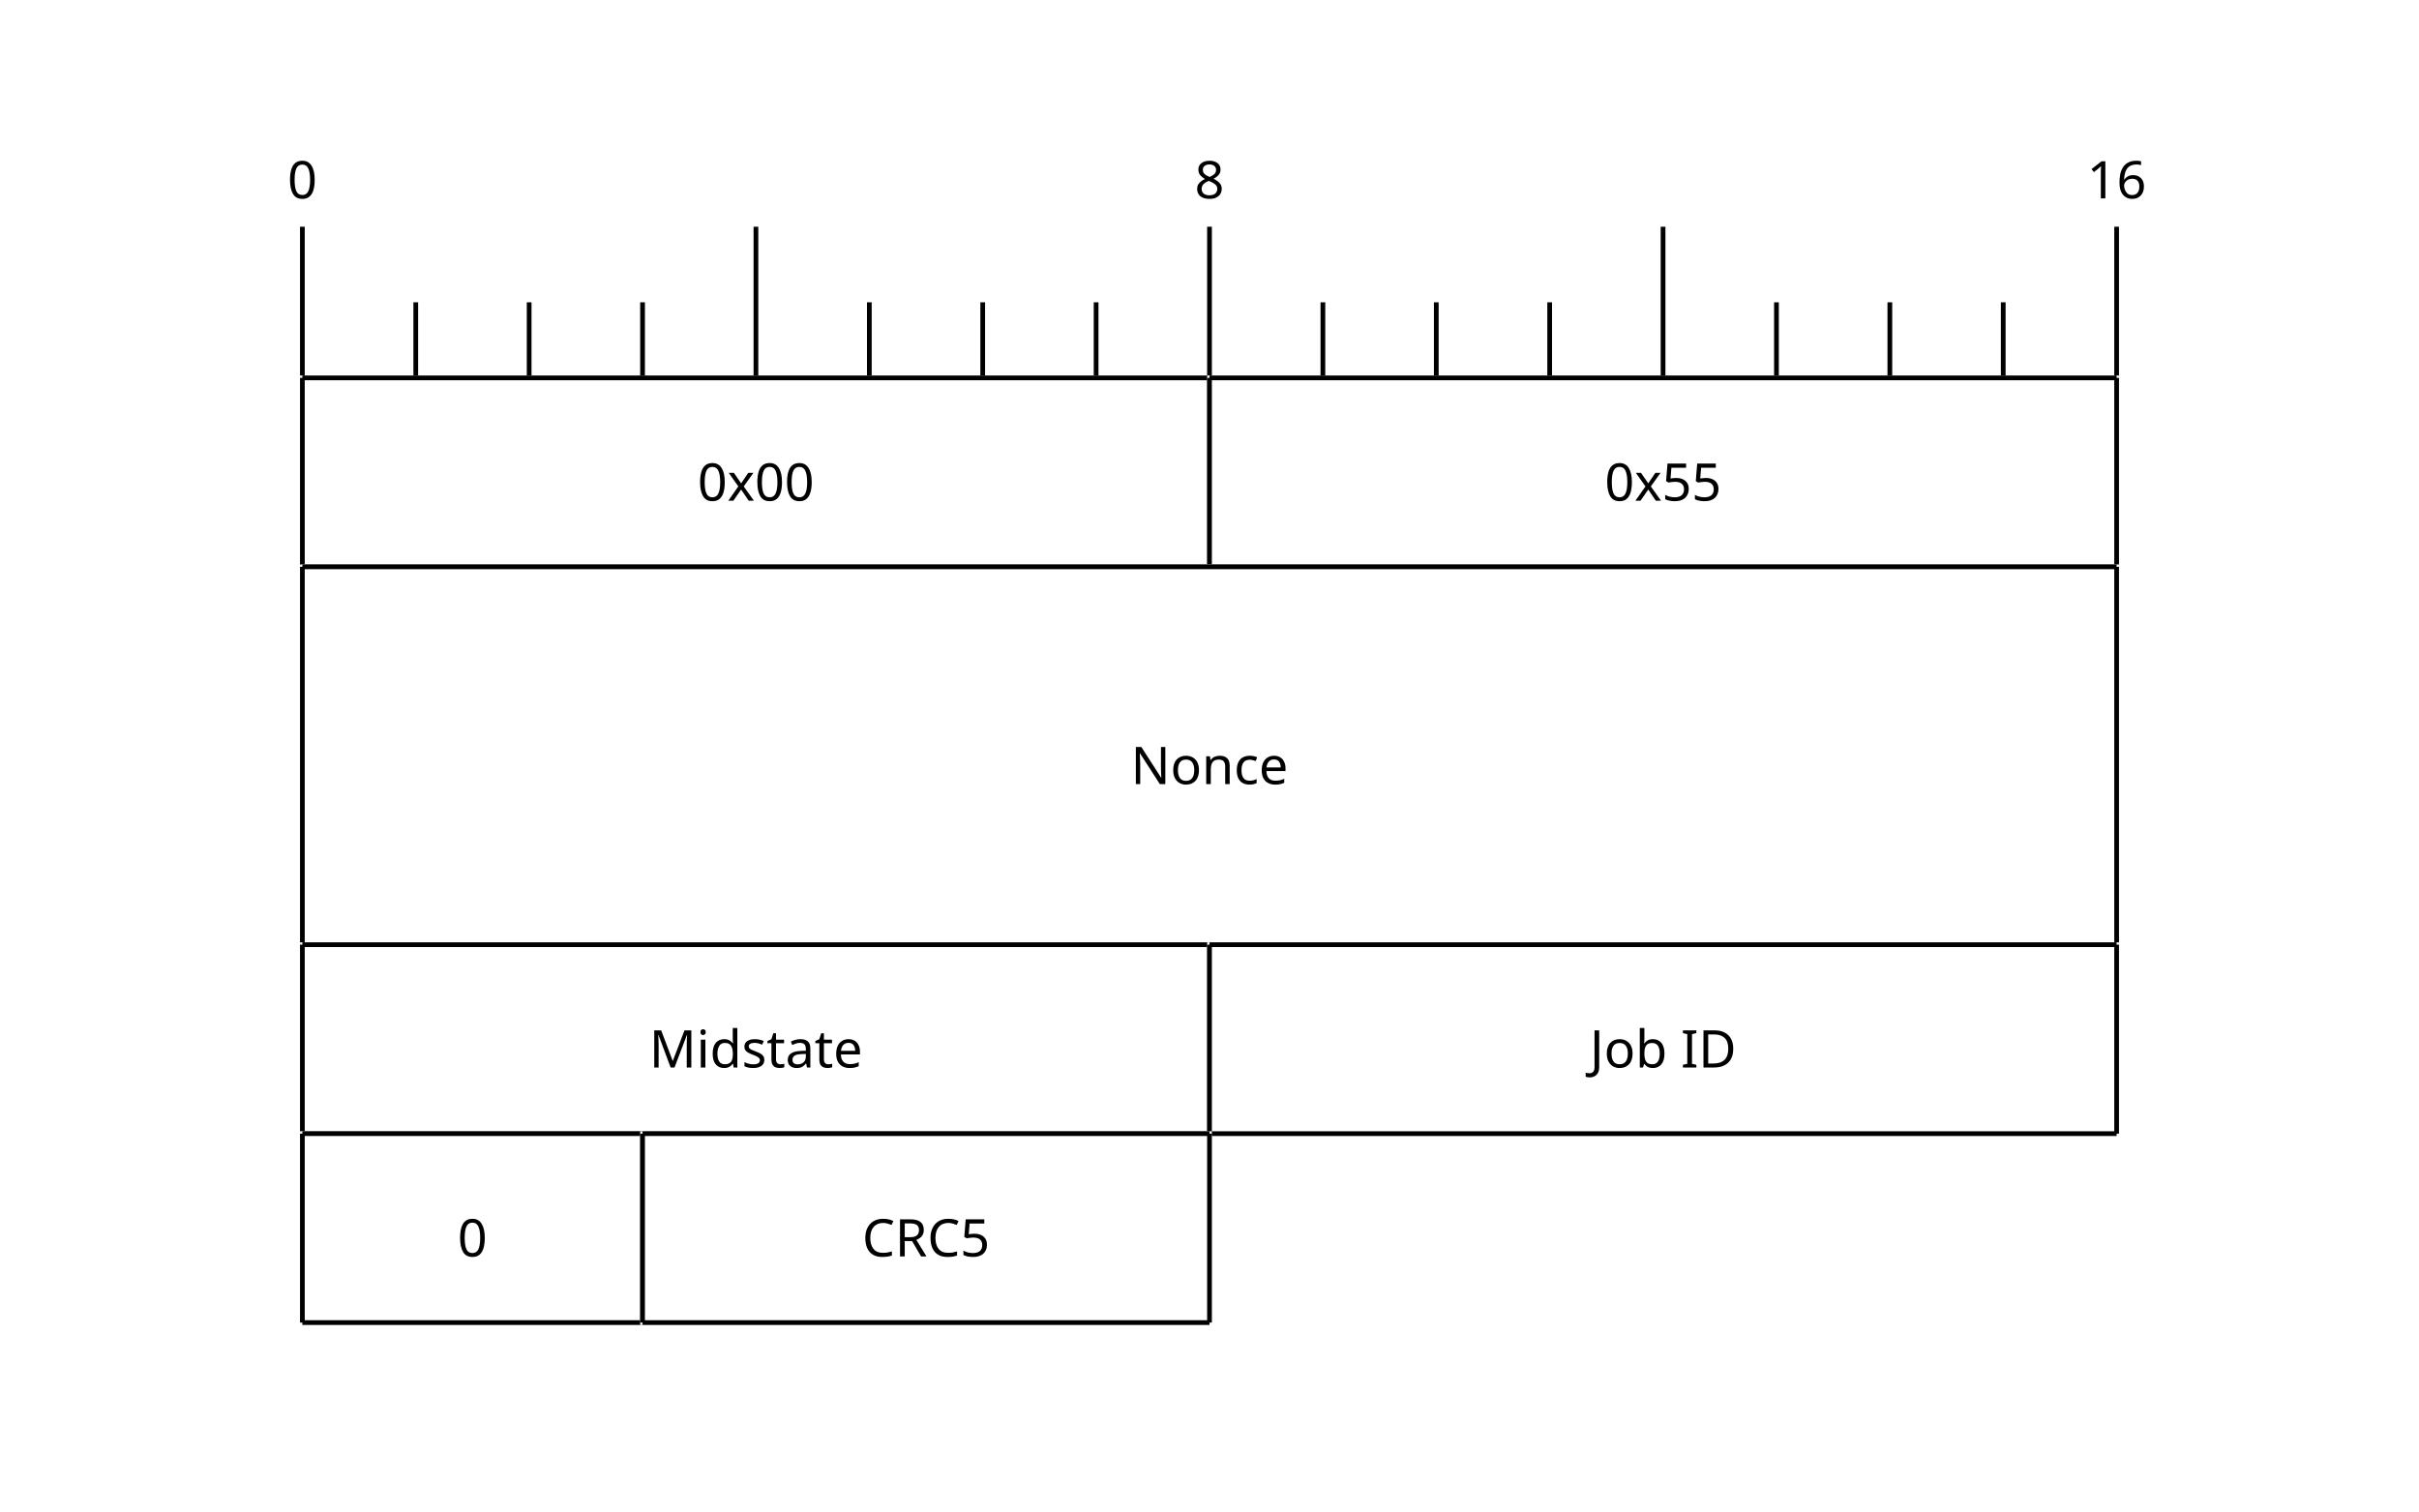
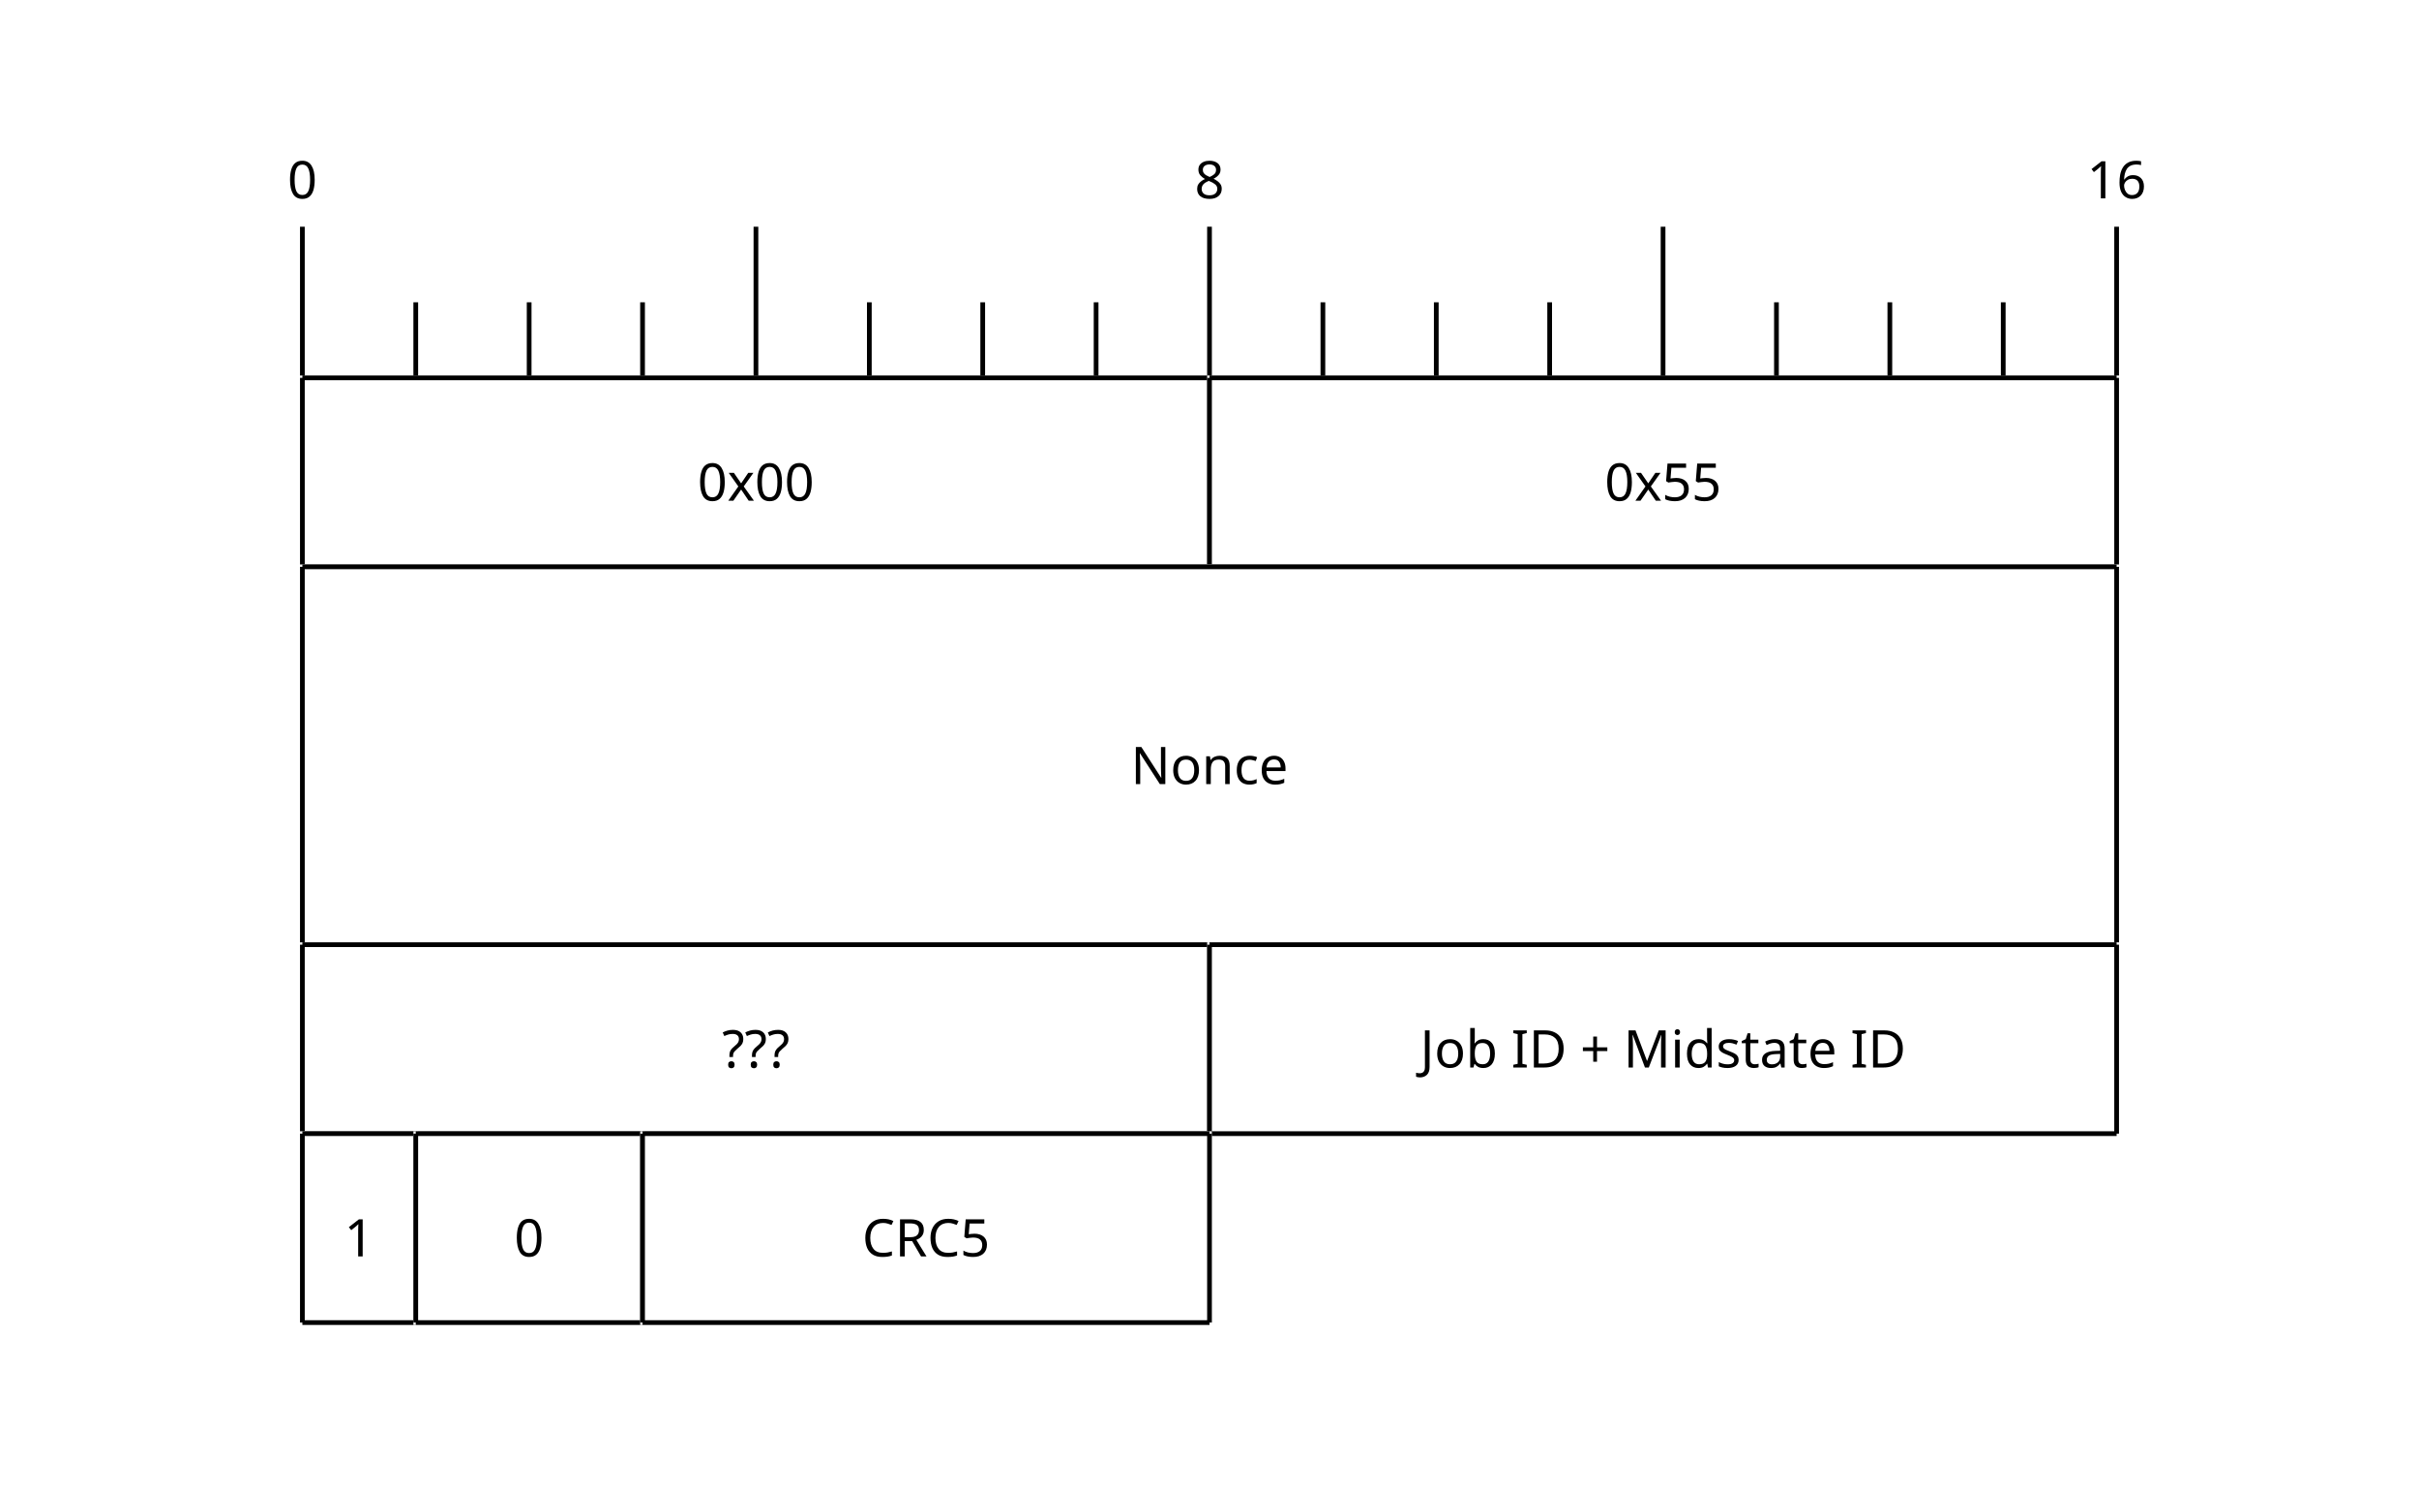
<svg xmlns="http://www.w3.org/2000/svg" viewBox="0 0 512 320">
  <defs id="defs_block">
    <filter height="1.504" id="filter_blur" width="1.157" x="-0.079" y="-0.252">
      <feGaussianBlur id="feGaussianBlur3780" stdDeviation="4.2" />
    </filter>
  </defs>
  <path d="M 64 48 L 64 80" fill="none" stroke="rgb(0,0,0)" />
  <text fill="rgb(0,0,0)" font-family="sans-serif" font-size="11" font-style="normal" font-weight="normal" text-anchor="middle" textLength="7" x="64" y="42">0</text>
  <path d="M 88 64 L 88 80" fill="none" stroke="rgb(0,0,0)" />
  <path d="M 112 64 L 112 80" fill="none" stroke="rgb(0,0,0)" />
  <path d="M 136 64 L 136 80" fill="none" stroke="rgb(0,0,0)" />
  <path d="M 160 48 L 160 80" fill="none" stroke="rgb(0,0,0)" />
  <path d="M 184 64 L 184 80" fill="none" stroke="rgb(0,0,0)" />
  <path d="M 208 64 L 208 80" fill="none" stroke="rgb(0,0,0)" />
  <path d="M 232 64 L 232 80" fill="none" stroke="rgb(0,0,0)" />
  <path d="M 256 48 L 256 80" fill="none" stroke="rgb(0,0,0)" />
  <text fill="rgb(0,0,0)" font-family="sans-serif" font-size="11" font-style="normal" font-weight="normal" text-anchor="middle" textLength="7" x="256" y="42">8</text>
  <path d="M 280 64 L 280 80" fill="none" stroke="rgb(0,0,0)" />
  <path d="M 304 64 L 304 80" fill="none" stroke="rgb(0,0,0)" />
  <path d="M 328 64 L 328 80" fill="none" stroke="rgb(0,0,0)" />
  <path d="M 352 48 L 352 80" fill="none" stroke="rgb(0,0,0)" />
  <path d="M 376 64 L 376 80" fill="none" stroke="rgb(0,0,0)" />
  <path d="M 400 64 L 400 80" fill="none" stroke="rgb(0,0,0)" />
  <path d="M 424 64 L 424 80" fill="none" stroke="rgb(0,0,0)" />
  <path d="M 448 48 L 448 80" fill="none" stroke="rgb(0,0,0)" />
  <text fill="rgb(0,0,0)" font-family="sans-serif" font-size="11" font-style="normal" font-weight="normal" text-anchor="middle" textLength="13" x="448" y="42">16</text>
  <rect fill="rgb(255,255,255)" height="40" stroke="rgb(255,255,255)" width="192" x="64" y="80" />
  <path d="M 64 80 L 256 80" fill="none" stroke="rgb(0,0,0)" />
  <path d="M 256 80 L 256 120" fill="none" stroke="rgb(0,0,0)" />
  <path d="M 256 120 L 64 120" fill="none" stroke="rgb(0,0,0)" />
  <path d="M 64 120 L 64 80" fill="none" stroke="rgb(0,0,0)" />
  <text fill="rgb(0,0,0)" font-family="sans-serif" font-size="11" font-style="normal" font-weight="normal" text-anchor="middle" textLength="25" x="160" y="106">0x00</text>
  <rect fill="rgb(255,255,255)" height="40" stroke="rgb(255,255,255)" width="192" x="256" y="80" />
  <path d="M 256 80 L 448 80" fill="none" stroke="rgb(0,0,0)" />
  <path d="M 448 80 L 448 120" fill="none" stroke="rgb(0,0,0)" />
  <path d="M 448 120 L 256 120" fill="none" stroke="rgb(0,0,0)" />
  <path d="M 256 120 L 256 80" fill="none" stroke="rgb(0,0,0)" />
  <text fill="rgb(0,0,0)" font-family="sans-serif" font-size="11" font-style="normal" font-weight="normal" text-anchor="middle" textLength="25" x="352" y="106">0x55</text>
  <rect fill="rgb(255,255,255)" height="80" stroke="rgb(255,255,255)" width="384" x="64" y="120" />
  <path d="M 64 120 L 448 120" fill="none" stroke="rgb(0,0,0)" />
  <path d="M 448 120 L 448 200" fill="none" stroke="rgb(0,0,0)" />
  <path d="M 448 200 L 64 200" fill="none" stroke="rgb(0,0,0)" />
  <path d="M 64 200 L 64 120" fill="none" stroke="rgb(0,0,0)" />
  <text fill="rgb(0,0,0)" font-family="sans-serif" font-size="11" font-style="normal" font-weight="normal" text-anchor="middle" textLength="31" x="256" y="166">Nonce</text>
  <rect fill="rgb(255,255,255)" height="40" stroke="rgb(255,255,255)" width="192" x="64" y="200" />
  <path d="M 64 200 L 256 200" fill="none" stroke="rgb(0,0,0)" />
  <path d="M 256 200 L 256 240" fill="none" stroke="rgb(0,0,0)" />
  <path d="M 256 240 L 64 240" fill="none" stroke="rgb(0,0,0)" />
  <path d="M 64 240 L 64 200" fill="none" stroke="rgb(0,0,0)" />
-   <text fill="rgb(0,0,0)" font-family="sans-serif" font-size="11" font-style="normal" font-weight="normal" text-anchor="middle" textLength="49" x="160" y="226">Midstate</text>
+   <text fill="rgb(0,0,0)" font-family="sans-serif" font-size="11" font-style="normal" font-weight="normal" text-anchor="middle" textLength="19" x="160" y="226">???</text>
  <rect fill="rgb(255,255,255)" height="40" stroke="rgb(255,255,255)" width="192" x="256" y="200" />
  <path d="M 256 200 L 448 200" fill="none" stroke="rgb(0,0,0)" />
  <path d="M 448 200 L 448 240" fill="none" stroke="rgb(0,0,0)" />
  <path d="M 448 240 L 256 240" fill="none" stroke="rgb(0,0,0)" />
  <path d="M 256 240 L 256 200" fill="none" stroke="rgb(0,0,0)" />
-   <text fill="rgb(0,0,0)" font-family="sans-serif" font-size="11" font-style="normal" font-weight="normal" text-anchor="middle" textLength="37" x="352" y="226">Job ID</text>
-   <rect fill="rgb(255,255,255)" height="40" stroke="rgb(255,255,255)" width="72" x="64" y="240" />
-   <path d="M 64 240 L 136 240" fill="none" stroke="rgb(0,0,0)" />
+   <text fill="rgb(0,0,0)" font-family="sans-serif" font-size="11" font-style="normal" font-weight="normal" text-anchor="middle" textLength="122" x="352" y="226">Job ID + Midstate ID</text>
+   <rect fill="rgb(255,255,255)" height="40" stroke="rgb(255,255,255)" width="24" x="64" y="240" />
+   <path d="M 64 240 L 88 240" fill="none" stroke="rgb(0,0,0)" />
+   <path d="M 88 240 L 88 280" fill="none" stroke="rgb(0,0,0)" />
+   <path d="M 88 280 L 64 280" fill="none" stroke="rgb(0,0,0)" />
+   <path d="M 64 280 L 64 240" fill="none" stroke="rgb(0,0,0)" />
+   <text fill="rgb(0,0,0)" font-family="sans-serif" font-size="11" font-style="normal" font-weight="normal" text-anchor="middle" textLength="7" x="76" y="266">1</text>
+   <rect fill="rgb(255,255,255)" height="40" stroke="rgb(255,255,255)" width="48" x="88" y="240" />
+   <path d="M 88 240 L 136 240" fill="none" stroke="rgb(0,0,0)" />
  <path d="M 136 240 L 136 280" fill="none" stroke="rgb(0,0,0)" />
-   <path d="M 136 280 L 64 280" fill="none" stroke="rgb(0,0,0)" />
-   <path d="M 64 280 L 64 240" fill="none" stroke="rgb(0,0,0)" />
-   <text fill="rgb(0,0,0)" font-family="sans-serif" font-size="11" font-style="normal" font-weight="normal" text-anchor="middle" textLength="7" x="100" y="266">0</text>
+   <path d="M 136 280 L 88 280" fill="none" stroke="rgb(0,0,0)" />
+   <path d="M 88 280 L 88 240" fill="none" stroke="rgb(0,0,0)" />
+   <text fill="rgb(0,0,0)" font-family="sans-serif" font-size="11" font-style="normal" font-weight="normal" text-anchor="middle" textLength="7" x="112" y="266">0</text>
  <rect fill="rgb(255,255,255)" height="40" stroke="rgb(255,255,255)" width="120" x="136" y="240" />
  <path d="M 136 240 L 256 240" fill="none" stroke="rgb(0,0,0)" />
  <path d="M 256 240 L 256 280" fill="none" stroke="rgb(0,0,0)" />
  <path d="M 256 280 L 136 280" fill="none" stroke="rgb(0,0,0)" />
  <path d="M 136 280 L 136 240" fill="none" stroke="rgb(0,0,0)" />
  <text fill="rgb(0,0,0)" font-family="sans-serif" font-size="11" font-style="normal" font-weight="normal" text-anchor="middle" textLength="25" x="196" y="266">CRC5</text>
</svg>
